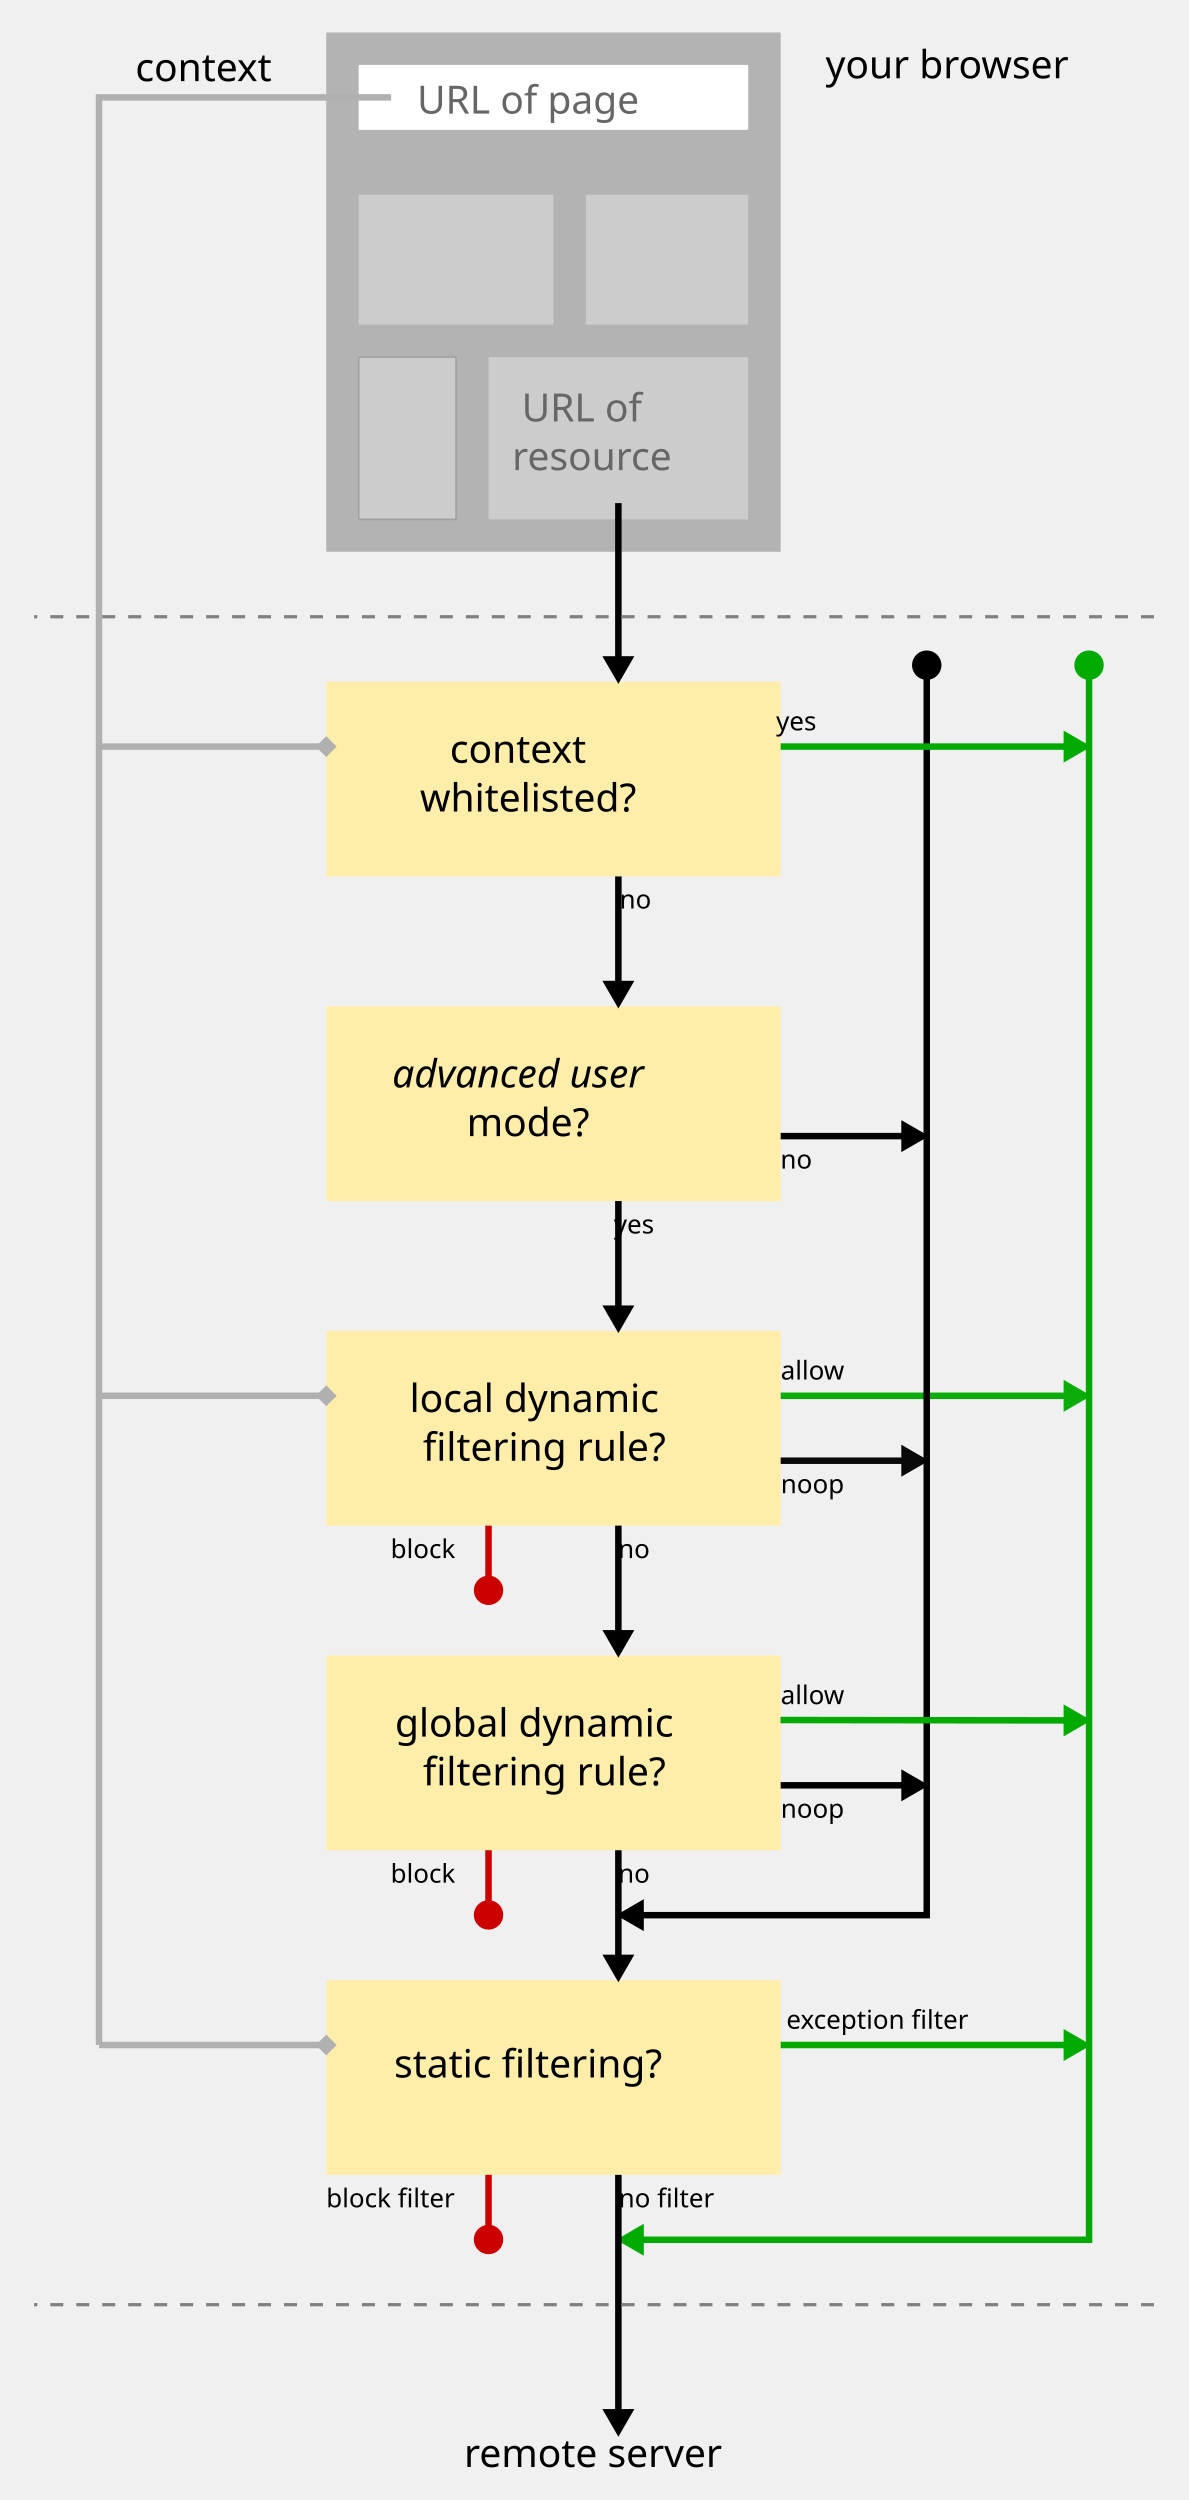
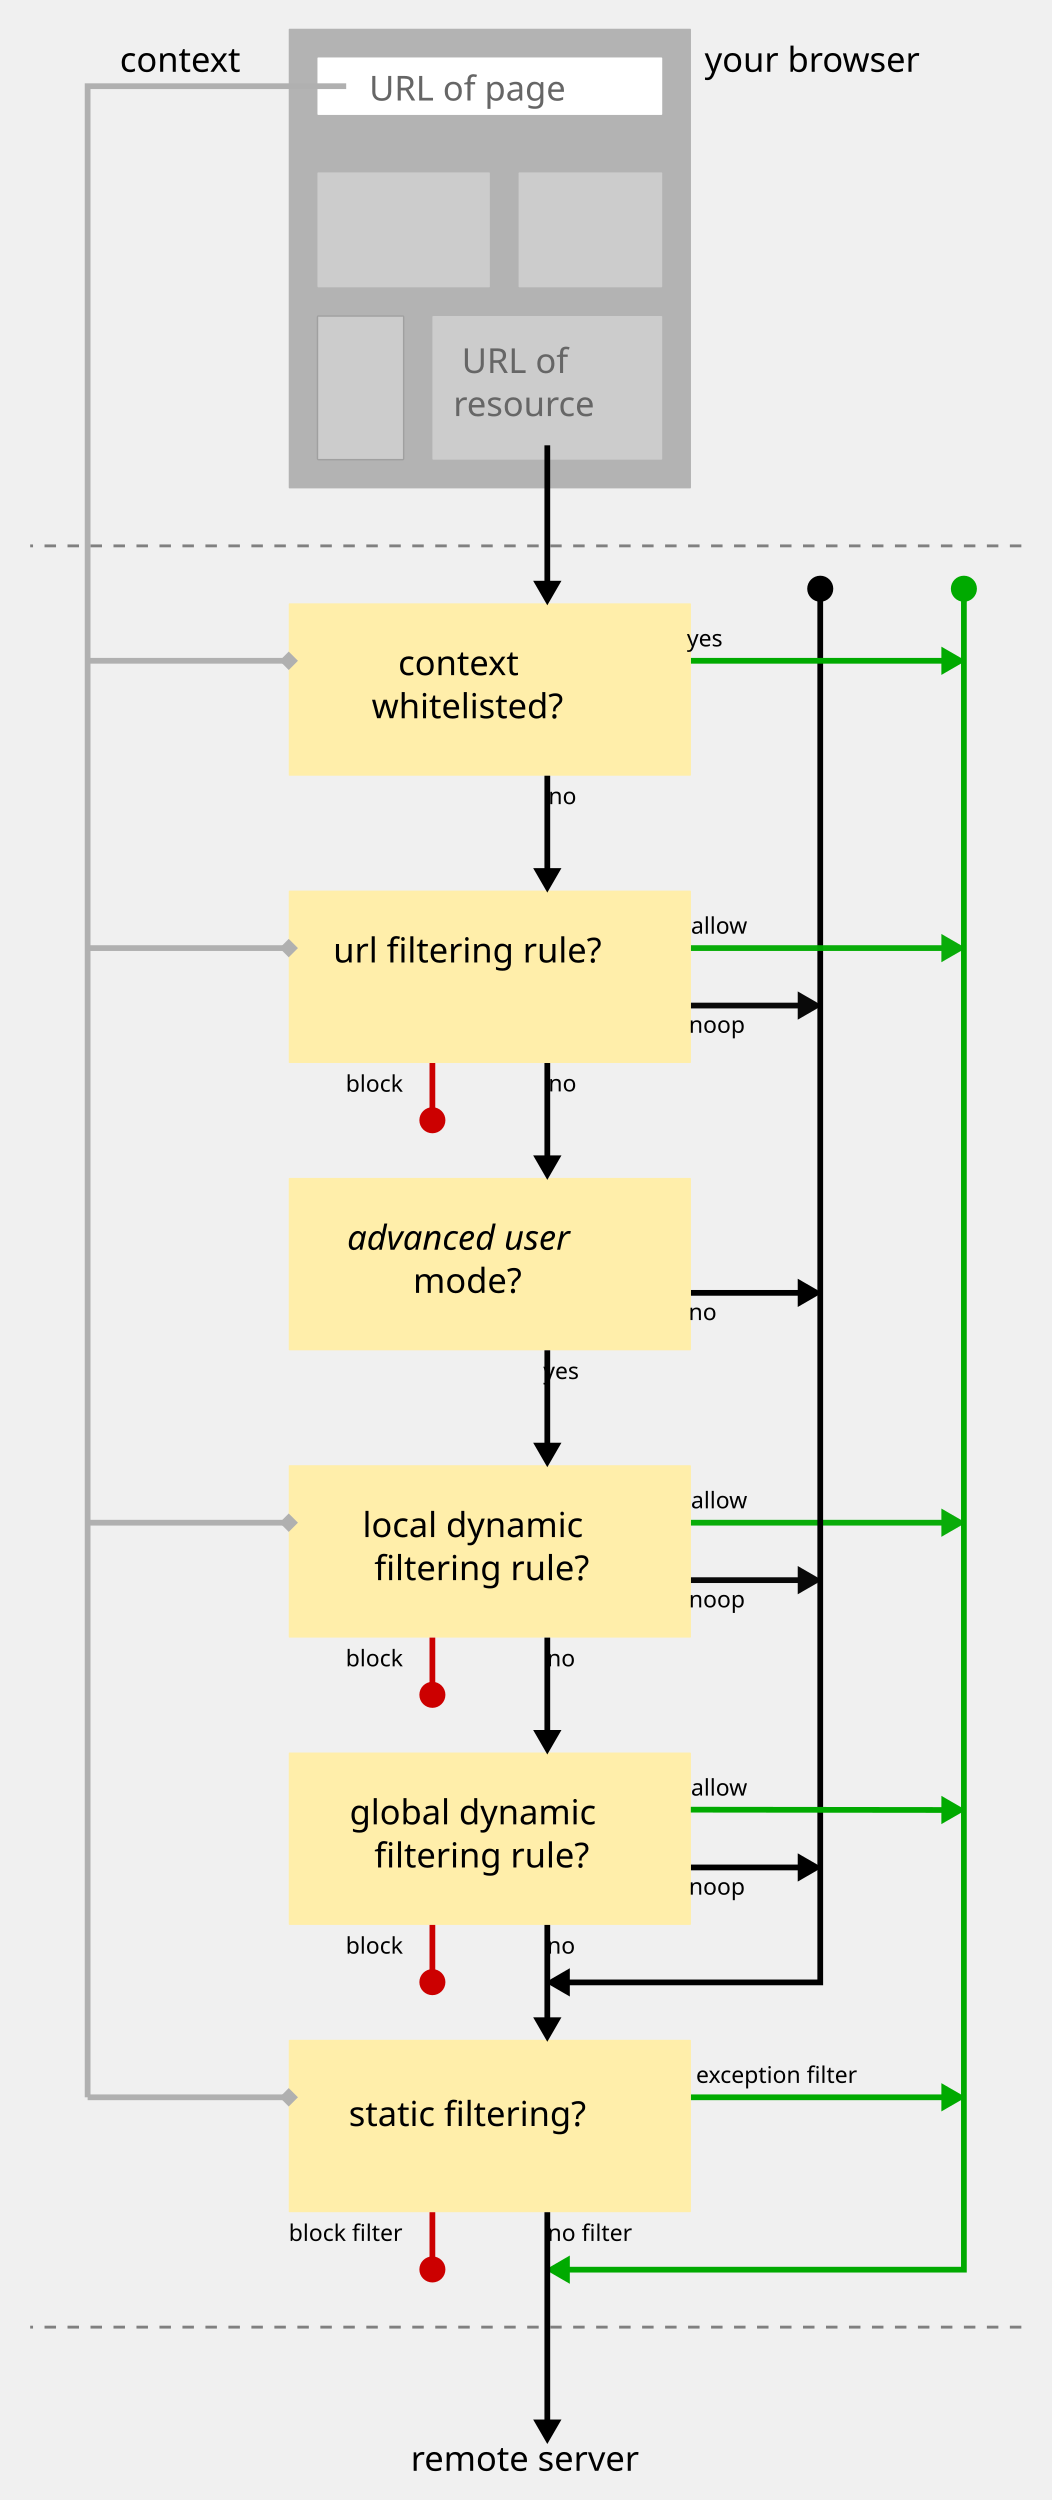
- <svg xmlns="http://www.w3.org/2000/svg" version="1.1" width="732" height="1540.34" id="svg2">
+ <svg xmlns="http://www.w3.org/2000/svg" version="1.1" width="732" height="1740.34" id="svg2">
  <defs id="defs4">
    <marker refX="0" refY="0" orient="auto" id="DiamondM" style="overflow:visible">
      <path d="M 0,-7.071 -7.071,0 0,7.071 7.071,0 0,-7.071 z" transform="scale(0.4,0.4)" id="path3971" style="fill-rule:evenodd;stroke:#000000;stroke-width:1pt" />
    </marker>
    <marker refX="0" refY="0" orient="auto" id="DotM" style="overflow:visible">
      <path d="m -2.5,-1 c 0,2.76 -2.24,5 -5,5 -2.76,0 -5,-2.24 -5,-5 0,-2.76 2.24,-5 5,-5 2.76,0 5,2.24 5,5 z" transform="matrix(0.4,0,0,0.4,2.96,0.4)" id="path3953" style="fill-rule:evenodd;stroke:#000000;stroke-width:1pt" />
    </marker>
    <marker refX="0" refY="0" orient="auto" id="TriangleOutM" style="overflow:visible">
      <path d="m 5.77,0 -8.65,5 0,-10 8.65,5 z" transform="scale(0.4,0.4)" id="path4034" style="fill-rule:evenodd;stroke:#000000;stroke-width:1pt" />
    </marker>
    <marker refX="0" refY="0" orient="auto" id="TriangleOutS" style="overflow:visible">
      <path d="m 5.77,0 -8.65,5 0,-10 8.65,5 z" transform="scale(0.2,0.2)" id="path4037" style="fill-rule:evenodd;stroke:#000000;stroke-width:1pt" />
    </marker>
    <marker refX="0" refY="0" orient="auto" id="DiamondS" style="overflow:visible">
      <path d="M 0,-7.071 -7.071,0 0,7.071 7.071,0 0,-7.071 z" transform="scale(0.2,0.2)" id="path3878" style="fill-rule:evenodd;stroke:#000000;stroke-width:1pt" />
    </marker>
    <marker refX="0" refY="0" orient="auto" id="DotS" style="overflow:visible">
      <path d="m -2.5,-1 c 0,2.76 -2.24,5 -5,5 -2.76,0 -5,-2.24 -5,-5 0,-2.76 2.24,-5 5,-5 2.76,0 5,2.24 5,5 z" transform="matrix(0.2,0,0,0.2,1.48,0.2)" id="path3860" style="fill-rule:evenodd;stroke:#000000;stroke-width:1pt" />
    </marker>
    <marker refX="0" refY="0" orient="auto" id="DotL" style="overflow:visible">
      <path d="m -2.5,-1 c 0,2.76 -2.24,5 -5,5 -2.76,0 -5,-2.24 -5,-5 0,-2.76 2.24,-5 5,-5 2.76,0 5,2.24 5,5 z" transform="matrix(0.8,0,0,0.8,5.92,0.8)" id="path3854" style="fill-rule:evenodd;stroke:#000000;stroke-width:1pt" />
    </marker>
    <marker refX="0" refY="0" orient="auto" id="Arrow2Lend" style="overflow:visible">
      <path d="M 8.719,4.034 -2.207,0.016 8.719,-4.002 c -1.745,2.372 -1.735,5.617 -6e-7,8.035 z" transform="matrix(-1.1,0,0,-1.1,-1.1,0)" id="path3814" style="fill-rule:evenodd;stroke-width:0.625;stroke-linejoin:round" />
    </marker>
    <marker refX="0" refY="0" orient="auto" id="Arrow1Lend" style="overflow:visible">
      <path d="M 0,0 5,-5 -12.5,0 5,5 0,0 z" transform="matrix(-0.8,0,0,-0.8,-10,0)" id="path3796" style="fill-rule:evenodd;stroke:#000000;stroke-width:1pt" />
    </marker>
    <marker refX="0" refY="0" orient="auto" id="Arrow1Lend-7" style="overflow:visible">
      <path d="M 0,0 5,-5 -12.5,0 5,5 0,0 z" transform="matrix(-0.8,0,0,-0.8,-10,0)" id="path3796-8" style="fill-rule:evenodd;stroke:#000000;stroke-width:1pt" />
    </marker>
    <marker refX="0" refY="0" orient="auto" id="Arrow1Lend-5" style="overflow:visible">
      <path d="M 0,0 5,-5 -12.5,0 5,5 0,0 z" transform="matrix(-0.8,0,0,-0.8,-10,0)" id="path3796-0" style="fill-rule:evenodd;stroke:#000000;stroke-width:1pt" />
    </marker>
    <marker refX="0" refY="0" orient="auto" id="Arrow1Lend-6" style="overflow:visible">
      <path d="M 0,0 5,-5 -12.5,0 5,5 0,0 z" transform="matrix(-0.8,0,0,-0.8,-10,0)" id="path3796-7" style="fill-rule:evenodd;stroke:#000000;stroke-width:1pt" />
    </marker>
    <marker refX="0" refY="0" orient="auto" id="Arrow1Lend-77" style="overflow:visible">
      <path d="M 0,0 5,-5 -12.5,0 5,5 0,0 z" transform="matrix(-0.8,0,0,-0.8,-10,0)" id="path3796-4" style="fill-rule:evenodd;stroke:#000000;stroke-width:1pt" />
    </marker>
    <marker refX="0" refY="0" orient="auto" id="Arrow1Lend-9" style="overflow:visible">
      <path d="M 0,0 5,-5 -12.5,0 5,5 0,0 z" transform="matrix(-0.8,0,0,-0.8,-10,0)" id="path3796-2" style="fill-rule:evenodd;stroke:#000000;stroke-width:1pt" />
    </marker>
    <marker refX="0" refY="0" orient="auto" id="TriangleOutM-7" style="overflow:visible">
      <path d="m 5.77,0 -8.65,5 0,-10 8.65,5 z" transform="scale(0.4,0.4)" id="path4034-4" style="fill-rule:evenodd;stroke:#000000;stroke-width:1pt" />
    </marker>
    <marker refX="0" refY="0" orient="auto" id="TriangleOutM-6" style="overflow:visible">
      <path d="m 5.77,0 -8.65,5 0,-10 8.65,5 z" transform="scale(0.4,0.4)" id="path4034-47" style="fill-rule:evenodd;stroke:#000000;stroke-width:1pt" />
    </marker>
    <marker refX="0" refY="0" orient="auto" id="DiamondS-4" style="overflow:visible">
      <path d="M 0,-7.071 -7.071,0 0,7.071 7.071,0 0,-7.071 z" transform="scale(0.2,0.2)" id="path3878-1" style="fill-rule:evenodd;stroke:#000000;stroke-width:1pt" />
    </marker>
    <marker refX="0" refY="0" orient="auto" id="TriangleOutM-2" style="overflow:visible">
      <path d="m 5.77,0 -8.65,5 0,-10 8.65,5 z" transform="scale(0.4,0.4)" id="path4034-7" style="fill-rule:evenodd;stroke:#000000;stroke-width:1pt" />
    </marker>
    <marker refX="0" refY="0" orient="auto" id="TriangleOutM-1" style="overflow:visible">
      <path d="m 5.77,0 -8.65,5 0,-10 8.65,5 z" transform="scale(0.4,0.4)" id="path4034-8" style="fill-rule:evenodd;stroke:#000000;stroke-width:1pt" />
    </marker>
    <marker refX="0" refY="0" orient="auto" id="DotS-7" style="overflow:visible">
      <path d="m -2.5,-1 c 0,2.76 -2.24,5 -5,5 -2.76,0 -5,-2.24 -5,-5 0,-2.76 2.24,-5 5,-5 2.76,0 5,2.24 5,5 z" transform="matrix(0.2,0,0,0.2,1.48,0.2)" id="path3860-9" style="fill-rule:evenodd;stroke:#000000;stroke-width:1pt" />
    </marker>
    <marker refX="0" refY="0" orient="auto" id="TriangleOutM-0" style="overflow:visible">
      <path d="m 5.77,0 -8.65,5 0,-10 8.65,5 z" transform="scale(0.4,0.4)" id="path4034-1" style="fill-rule:evenodd;stroke:#000000;stroke-width:1pt" />
    </marker>
    <marker refX="0" refY="0" orient="auto" id="DotS-5" style="overflow:visible">
      <path d="m -2.5,-1 c 0,2.76 -2.24,5 -5,5 -2.76,0 -5,-2.24 -5,-5 0,-2.76 2.24,-5 5,-5 2.76,0 5,2.24 5,5 z" transform="matrix(0.2,0,0,0.2,1.48,0.2)" id="path3860-6" style="fill-rule:evenodd;stroke:#000000;stroke-width:1pt" />
    </marker>
    <marker refX="0" refY="0" orient="auto" id="DotM7" style="overflow:visible">
      <path d="m -2.5,-1 c 0,2.76 -2.24,5 -5,5 -2.76,0 -5,-2.24 -5,-5 0,-2.76 2.24,-5 5,-5 2.76,0 5,2.24 5,5 z" transform="matrix(0.4,0,0,0.4,2.96,0.4)" id="path8709" style="fill:#00aa00;fill-rule:evenodd;stroke:#00aa00;stroke-width:1pt" />
    </marker>
    <marker refX="0" refY="0" orient="auto" id="TriangleOutM-2n" style="overflow:visible">
      <path d="m 5.77,0 -8.65,5 0,-10 8.65,5 z" transform="scale(0.4,0.4)" id="path8712" style="fill:#00aa00;fill-rule:evenodd;stroke:#00aa00;stroke-width:1pt" />
    </marker>
    <marker refX="0" refY="0" orient="auto" id="TriangleOutM-6b" style="overflow:visible">
      <path d="m 5.77,0 -8.65,5 0,-10 8.65,5 z" transform="scale(0.4,0.4)" id="path8989" style="fill:#00aa00;fill-rule:evenodd;stroke:#00aa00;stroke-width:1pt" />
    </marker>
    <marker refX="0" refY="0" orient="auto" id="TriangleOutMx" style="overflow:visible">
      <path d="m 5.77,0 -8.65,5 0,-10 8.65,5 z" transform="scale(0.4,0.4)" id="path8992" style="fill:#00aa00;fill-rule:evenodd;stroke:#00aa00;stroke-width:1pt" />
    </marker>
    <marker refX="0" refY="0" orient="auto" id="TriangleOutM9" style="overflow:visible">
      <path d="m 5.77,0 -8.65,5 0,-10 8.65,5 z" transform="scale(0.4,0.4)" id="path8995" style="fill:#00aa00;fill-rule:evenodd;stroke:#00aa00;stroke-width:1pt" />
    </marker>
    <marker refX="0" refY="0" orient="auto" id="TriangleOutMe" style="overflow:visible">
      <path d="m 5.77,0 -8.65,5 0,-10 8.65,5 z" transform="scale(0.4,0.4)" id="path8998" style="fill:#00aa00;fill-rule:evenodd;stroke:#00aa00;stroke-width:1pt" />
    </marker>
    <marker refX="0" refY="0" orient="auto" id="TriangleOutMW" style="overflow:visible">
      <path d="m 5.77,0 -8.65,5 0,-10 8.65,5 z" transform="scale(0.4,0.4)" id="path9001" style="fill:#00aa00;fill-rule:evenodd;stroke:#00aa00;stroke-width:1pt" />
    </marker>
    <marker refX="0" refY="0" orient="auto" id="DotSz" style="overflow:visible">
      <path d="m -2.5,-1 c 0,2.76 -2.24,5 -5,5 -2.76,0 -5,-2.24 -5,-5 0,-2.76 2.24,-5 5,-5 2.76,0 5,2.24 5,5 z" transform="matrix(0.2,0,0,0.2,1.48,0.2)" id="path9298" style="fill:#cc0000;fill-rule:evenodd;stroke:#cc0000;stroke-width:1pt" />
    </marker>
    <marker refX="0" refY="0" orient="auto" id="DotSe" style="overflow:visible">
      <path d="m -2.5,-1 c 0,2.76 -2.24,5 -5,5 -2.76,0 -5,-2.24 -5,-5 0,-2.76 2.24,-5 5,-5 2.76,0 5,2.24 5,5 z" transform="matrix(0.2,0,0,0.2,1.48,0.2)" id="path9301" style="fill:#cc0000;fill-rule:evenodd;stroke:#cc0000;stroke-width:1pt" />
    </marker>
    <marker refX="0" refY="0" orient="auto" id="DotSu" style="overflow:visible">
      <path d="m -2.5,-1 c 0,2.76 -2.24,5 -5,5 -2.76,0 -5,-2.24 -5,-5 0,-2.76 2.24,-5 5,-5 2.76,0 5,2.24 5,5 z" transform="matrix(0.2,0,0,0.2,1.48,0.2)" id="path9304" style="fill:#cc0000;fill-rule:evenodd;stroke:#cc0000;stroke-width:1pt" />
    </marker>
    <marker refX="0" refY="0" orient="auto" id="DotMc" style="overflow:visible">
      <path d="m -2.5,-1 c 0,2.76 -2.24,5 -5,5 -2.76,0 -5,-2.24 -5,-5 0,-2.76 2.24,-5 5,-5 2.76,0 5,2.24 5,5 z" transform="matrix(0.4,0,0,0.4,2.96,0.4)" id="path10345" style="fill:#cc0000;fill-rule:evenodd;stroke:#cc0000;stroke-width:1pt" />
    </marker>
    <marker refX="0" refY="0" orient="auto" id="DotMA" style="overflow:visible">
      <path d="m -2.5,-1 c 0,2.76 -2.24,5 -5,5 -2.76,0 -5,-2.24 -5,-5 0,-2.76 2.24,-5 5,-5 2.76,0 5,2.24 5,5 z" transform="matrix(0.4,0,0,0.4,2.96,0.4)" id="path10348" style="fill:#cc0000;fill-rule:evenodd;stroke:#cc0000;stroke-width:1pt" />
    </marker>
    <marker refX="0" refY="0" orient="auto" id="DotMf" style="overflow:visible">
      <path d="m -2.5,-1 c 0,2.76 -2.24,5 -5,5 -2.76,0 -5,-2.24 -5,-5 0,-2.76 2.24,-5 5,-5 2.76,0 5,2.24 5,5 z" transform="matrix(0.4,0,0,0.4,2.96,0.4)" id="path10351" style="fill:#cc0000;fill-rule:evenodd;stroke:#cc0000;stroke-width:1pt" />
    </marker>
    <marker refX="0" refY="0" orient="auto" id="DiamondS-4f" style="overflow:visible">
      <path d="M 0,-7.071 -7.071,0 0,7.071 7.071,0 0,-7.071 z" transform="scale(0.2,0.2)" id="path11172" style="fill:#c0c0c0;fill-rule:evenodd;stroke:#c0c0c0;stroke-width:1pt" />
    </marker>
    <marker refX="0" refY="0" orient="auto" id="DiamondSO" style="overflow:visible">
      <path d="M 0,-7.071 -7.071,0 0,7.071 7.071,0 0,-7.071 z" transform="scale(0.2,0.2)" id="path11175" style="fill:#c0c0c0;fill-rule:evenodd;stroke:#c0c0c0;stroke-width:1pt" />
    </marker>
    <marker refX="0" refY="0" orient="auto" id="DiamondSP" style="overflow:visible">
      <path d="M 0,-7.071 -7.071,0 0,7.071 7.071,0 0,-7.071 z" transform="scale(0.2,0.2)" id="path11178" style="fill:#c0c0c0;fill-rule:evenodd;stroke:#c0c0c0;stroke-width:1pt" />
    </marker>
    <marker refX="0" refY="0" orient="auto" id="DiamondS-4fr" style="overflow:visible">
      <path d="M 0,-7.071 -7.071,0 0,7.071 7.071,0 0,-7.071 z" transform="scale(0.2,0.2)" id="path11511" style="fill:#b0b0b0;fill-rule:evenodd;stroke:#b0b0b0;stroke-width:1pt" />
    </marker>
    <marker refX="0" refY="0" orient="auto" id="DiamondSOI" style="overflow:visible">
      <path d="M 0,-7.071 -7.071,0 0,7.071 7.071,0 0,-7.071 z" transform="scale(0.2,0.2)" id="path11514" style="fill:#b0b0b0;fill-rule:evenodd;stroke:#b0b0b0;stroke-width:1pt" />
    </marker>
    <marker refX="0" refY="0" orient="auto" id="DiamondSPd" style="overflow:visible">
      <path d="M 0,-7.071 -7.071,0 0,7.071 7.071,0 0,-7.071 z" transform="scale(0.2,0.2)" id="path11517" style="fill:#b0b0b0;fill-rule:evenodd;stroke:#b0b0b0;stroke-width:1pt" />
    </marker>
    <marker refX="0" refY="0" orient="auto" id="TriangleOutMe9" style="overflow:visible">
      <path d="m 5.77,0 -8.65,5 0,-10 8.65,5 z" transform="scale(0.4,0.4)" id="path11883" style="fill:#000000;fill-rule:evenodd;stroke:#000000;stroke-width:1pt" />
+     </marker>
+     <marker refX="0" refY="0" orient="auto" id="TriangleOutMW-2" style="overflow:visible">
+       <path d="m 5.77,0 -8.65,5 0,-10 8.65,5 z" transform="scale(0.4,0.4)" id="path9001-1" style="fill:#00aa00;fill-rule:evenodd;stroke:#00aa00;stroke-width:1pt" />
+     </marker>
+     <marker refX="0" refY="0" orient="auto" id="DotMc-3" style="overflow:visible">
+       <path d="m -2.5,-1 c 0,2.76 -2.24,5 -5,5 -2.76,0 -5,-2.24 -5,-5 0,-2.76 2.24,-5 5,-5 2.76,0 5,2.24 5,5 z" transform="matrix(0.4,0,0,0.4,2.96,0.4)" id="path10345-9" style="fill:#cc0000;fill-rule:evenodd;stroke:#cc0000;stroke-width:1pt" />
+     </marker>
+     <marker refX="0" refY="0" orient="auto" id="TriangleOutM-03" style="overflow:visible">
+       <path d="m 5.77,0 -8.65,5 0,-10 8.65,5 z" transform="scale(0.4,0.4)" id="path4034-0" style="fill-rule:evenodd;stroke:#000000;stroke-width:1pt" />
+     </marker>
+     <marker refX="0" refY="0" orient="auto" id="DiamondSPd-4" style="overflow:visible">
+       <path d="M 0,-7.071 -7.071,0 0,7.071 7.071,0 0,-7.071 z" transform="scale(0.2,0.2)" id="path11517-1" style="fill:#b0b0b0;fill-rule:evenodd;stroke:#b0b0b0;stroke-width:1pt" />
+     </marker>
+     <marker refX="0" refY="0" orient="auto" id="TriangleOutM-9" style="overflow:visible">
+       <path d="m 5.77,0 -8.65,5 0,-10 8.65,5 z" transform="scale(0.4,0.4)" id="path4034-2" style="fill-rule:evenodd;stroke:#000000;stroke-width:1pt" />
    </marker>
  </defs>
  <g transform="translate(-39,917.6378)" id="layer1" style="display:inline">
    <rect width="280" height="320" rx="0.5" ry="0.5" x="240" y="-897.638" id="rect2987" style="fill:#b3b3b3;fill-opacity:1;fill-rule:nonzero;stroke:none" />
    <rect width="240" height="40" rx="0.5" ry="0.5" x="260" y="-877.638" id="rect2991" style="fill:#ffffff;fill-opacity:1;fill-rule:nonzero;stroke:none" />
    <rect width="120" height="80" rx="0.5" ry="0.5" x="260" y="-797.638" id="rect3761" style="fill:#cccccc;fill-opacity:1;fill-rule:nonzero;stroke:none" />
    <rect width="100" height="80" rx="0.5" ry="0.5" x="400" y="-797.638" id="rect3763" style="fill:#cccccc;fill-opacity:1;fill-rule:nonzero;stroke:none" />
    <rect width="160" height="100" rx="0.5" ry="0.5" x="340" y="-697.638" id="rect3765" style="fill:#cccccc;fill-opacity:1;fill-rule:nonzero;stroke:none" />
    <rect width="60" height="100" rx="0.5" ry="0.5" x="260" y="-697.638" id="rect3767" style="fill:#cccccc;fill-opacity:1;fill-rule:nonzero;stroke:#a0a0a0;stroke-opacity:1" />
    <rect width="280" height="120" rx="0.5" ry="0.5" x="240" y="-497.638" id="rect3783" style="fill:#ffeeaa;fill-opacity:1;fill-rule:nonzero;stroke:none" />
-     <rect width="280" height="120" rx="0.5" ry="0.5" x="240" y="-97.638" id="rect3783-4" style="fill:#ffeeaa;fill-opacity:1;fill-rule:nonzero;stroke:none" />
-     <path d="m 280,-857.638 -180,0 0,1200" id="path4799" style="fill:none;stroke:#b0b0b0;stroke-width:4;stroke-linecap:butt;stroke-linejoin:miter;stroke-miterlimit:4;stroke-opacity:1;stroke-dasharray:none" />
-     <path d="m 710,-507.638 c 0,346.667 0,623.333 0,970 l -280,0" id="path4987" style="fill:none;stroke:#00aa00;stroke-width:4;stroke-linecap:butt;stroke-linejoin:miter;stroke-miterlimit:4;stroke-opacity:1;stroke-dasharray:none;marker-start:url(#DotM7);marker-end:url(#TriangleOutM-2n)" />
+     <rect width="280" height="120" rx="0.5" ry="0.5" x="240" y="102.362" id="rect3783-4" style="fill:#ffeeaa;fill-opacity:1;fill-rule:nonzero;stroke:none" />
+     <path d="m 280,-857.638 -180,0 0,1400" id="path4799" style="fill:none;stroke:#b0b0b0;stroke-width:4;stroke-linecap:butt;stroke-linejoin:miter;stroke-miterlimit:4;stroke-opacity:1;stroke-dasharray:none" />
+     <path d="m 710,-507.638 c 0,346.667 0,823.333 0,1170 l -280,0" id="path4987" style="fill:none;stroke:#00aa00;stroke-width:4;stroke-linecap:butt;stroke-linejoin:miter;stroke-miterlimit:4;stroke-opacity:1;stroke-dasharray:none;marker-start:url(#DotM7);marker-end:url(#TriangleOutM-2n)" />
    <text x="380" y="-447.638" id="text5171" xml:space="preserve" style="font-size:24px;font-style:normal;font-weight:normal;text-align:center;line-height:125%;letter-spacing:0px;word-spacing:0px;text-anchor:middle;fill:#000000;fill-opacity:1;stroke:none;font-family:Sans">
      <tspan x="380" y="-447.638" id="tspan5175">context</tspan>
      <tspan x="380" y="-417.638" id="tspan7956">whitelisted?</tspan>
    </text>
-     <text x="390" y="-47.638" id="text5171-7" xml:space="preserve" style="font-size:24px;font-style:normal;font-weight:normal;text-align:center;line-height:125%;letter-spacing:0px;word-spacing:0px;text-anchor:middle;fill:#000000;fill-opacity:1;stroke:none;font-family:Sans">
-       <tspan x="390" y="-47.638" id="tspan5384">local dynamic</tspan>
-       <tspan x="390" y="-17.638" id="tspan5388">filtering rule?</tspan>
-     </text>
-     <path d="m 520,-57.638 180,0" id="path5390" style="opacity:0.96;fill:none;stroke:#00aa00;stroke-width:4;stroke-linecap:butt;stroke-linejoin:miter;stroke-miterlimit:4;stroke-opacity:1;stroke-dasharray:none;marker-end:url(#TriangleOutMW)" />
-     <text x="550" y="-67.638" id="text5574" xml:space="preserve" style="font-size:16px;font-style:normal;font-weight:normal;text-align:center;line-height:125%;letter-spacing:0px;word-spacing:0px;text-anchor:middle;fill:#000000;fill-opacity:1;stroke:none;font-family:Sans">
-       <tspan x="550" y="-67.638" id="tspan5576">allow</tspan>
+     <text x="390" y="152.362" id="text5171-7" xml:space="preserve" style="font-size:24px;font-style:normal;font-weight:normal;text-align:center;line-height:125%;letter-spacing:0px;word-spacing:0px;text-anchor:middle;fill:#000000;fill-opacity:1;stroke:none;font-family:Sans">
+       <tspan x="390" y="152.362" id="tspan5384">local dynamic</tspan>
+       <tspan x="390" y="182.362" id="tspan5388">filtering rule?</tspan>
+     </text>
+     <path d="m 520,142.362 180,0" id="path5390" style="opacity:0.96;fill:none;stroke:#00aa00;stroke-width:4;stroke-linecap:butt;stroke-linejoin:miter;stroke-miterlimit:4;stroke-opacity:1;stroke-dasharray:none;marker-end:url(#TriangleOutMW)" />
+     <text x="550" y="132.362" id="text5574" xml:space="preserve" style="font-size:16px;font-style:normal;font-weight:normal;text-align:center;line-height:125%;letter-spacing:0px;word-spacing:0px;text-anchor:middle;fill:#000000;fill-opacity:1;stroke:none;font-family:Sans">
+       <tspan x="550" y="132.362" id="tspan5576">allow</tspan>
    </text>
    <path d="m 420,-607.638 0,100" id="path5578" style="fill:none;stroke:#000000;stroke-width:4;stroke-linecap:butt;stroke-linejoin:miter;stroke-miterlimit:4;stroke-opacity:1;stroke-dasharray:none;marker-end:url(#TriangleOutM)" />
    <text x="440.898" y="-357.864" id="text5946" xml:space="preserve" style="font-size:16px;font-style:normal;font-weight:normal;text-align:center;line-height:125%;letter-spacing:0px;word-spacing:0px;text-anchor:middle;fill:#000000;fill-opacity:1;stroke:none;font-family:Sans">
      <tspan x="440.898" y="-357.864" id="tspan5948">no</tspan>
    </text>
-     <text x="550" y="2.362" id="text5946-2" xml:space="preserve" style="font-size:16px;font-style:normal;font-weight:normal;text-align:center;line-height:125%;letter-spacing:0px;word-spacing:0px;text-anchor:middle;fill:#000000;fill-opacity:1;stroke:none;font-family:Sans">
-       <tspan x="550" y="2.362" id="tspan5948-1">noop</tspan>
-     </text>
-     <path d="m 610,-507.638 c 0,173.333 0,596.667 0,770 l -180,0" id="path5390-8" style="fill:none;stroke:#000000;stroke-width:4;stroke-linecap:butt;stroke-linejoin:miter;stroke-miterlimit:4;stroke-opacity:1;stroke-dasharray:none;marker-start:url(#DotM);marker-end:url(#TriangleOutM)" />
-     <text x="440" y="42.362" id="text5946-8" xml:space="preserve" style="font-size:16px;font-style:normal;font-weight:normal;text-align:center;line-height:125%;letter-spacing:0px;word-spacing:0px;text-anchor:middle;fill:#000000;fill-opacity:1;stroke:none;font-family:Sans">
-       <tspan x="440" y="42.362" id="tspan5948-6">no</tspan>
-     </text>
-     <rect width="280" height="120" rx="0.5" ry="0.5" x="240" y="102.362" id="rect3783-4-3" style="fill:#ffeeaa;fill-opacity:1;fill-rule:nonzero;stroke:none" />
-     <path d="M 420,22.362 420,92.362" id="path5762-6" style="fill:none;stroke:#000000;stroke-width:4;stroke-linecap:butt;stroke-linejoin:miter;stroke-miterlimit:4;stroke-opacity:1;stroke-dasharray:none;marker-start:none;marker-end:url(#TriangleOutM)" />
-     <text x="390" y="152.362" id="text5171-7-9" xml:space="preserve" style="font-size:24px;font-style:normal;font-weight:normal;text-align:center;line-height:125%;letter-spacing:0px;word-spacing:0px;text-anchor:middle;fill:#000000;fill-opacity:1;stroke:none;font-family:Sans">
-       <tspan x="390" y="152.362" id="tspan5384-4">global dynamic</tspan>
-       <tspan x="390" y="182.362" id="tspan5388-3">filtering rule?</tspan>
-     </text>
-     <path d="m 519.898,142.136 180.102,0.227" id="path5390-1" style="fill:none;stroke:#00aa00;stroke-width:4;stroke-linecap:butt;stroke-linejoin:miter;stroke-miterlimit:4;stroke-opacity:1;stroke-dasharray:none;marker-end:url(#TriangleOutM9)" />
-     <text x="550" y="132.362" id="text5574-8" xml:space="preserve" style="font-size:16px;font-style:normal;font-weight:normal;text-align:center;line-height:125%;letter-spacing:0px;word-spacing:0px;text-anchor:middle;fill:#000000;fill-opacity:1;stroke:none;font-family:Sans">
-       <tspan x="550" y="132.362" id="tspan5576-4">allow</tspan>
-     </text>
-     <text x="550" y="202.362" id="text5946-2-9" xml:space="preserve" style="font-size:16px;font-style:normal;font-weight:normal;text-align:center;line-height:125%;letter-spacing:0px;word-spacing:0px;text-anchor:middle;fill:#000000;fill-opacity:1;stroke:none;font-family:Sans">
-       <tspan x="550" y="202.362" id="tspan5948-1-9">noop</tspan>
-     </text>
-     <path d="M 520,182.362 600,182.362" id="path5390-8-2" style="fill:none;stroke:#000000;stroke-width:4;stroke-linecap:butt;stroke-linejoin:miter;stroke-miterlimit:4;stroke-opacity:1;stroke-dasharray:none;marker-end:url(#TriangleOutM-6)" />
-     <text x="440" y="242.362" id="text5946-8-3" xml:space="preserve" style="font-size:16px;font-style:normal;font-weight:normal;text-align:center;line-height:125%;letter-spacing:0px;word-spacing:0px;text-anchor:middle;fill:#000000;fill-opacity:1;stroke:none;font-family:Sans">
-       <tspan x="440" y="242.362" id="tspan6526">no</tspan>
-     </text>
-     <rect width="280" height="120" rx="0.5" ry="0.5" x="240" y="302.362" id="rect3783-4-31" style="fill:#ffeeaa;fill-opacity:1;fill-rule:nonzero;stroke:none" />
-     <path d="M 420,222.362 420,292.362" id="path5762-6-3" style="fill:none;stroke:#000000;stroke-width:4;stroke-linecap:butt;stroke-linejoin:miter;stroke-miterlimit:4;stroke-opacity:1;stroke-dasharray:none;marker-end:url(#TriangleOutM)" />
-     <text x="380" y="362.362" id="text5171-7-1" xml:space="preserve" style="font-size:24px;font-style:normal;font-weight:normal;text-align:center;line-height:125%;letter-spacing:0px;word-spacing:0px;text-anchor:middle;fill:#000000;fill-opacity:1;stroke:none;font-family:Sans">
-       <tspan x="380" y="362.362" id="tspan5388-5">static filtering?</tspan>
-     </text>
-     <path d="m 100,-57.638 140,0" id="path8567" style="fill:none;stroke:#b0b0b0;stroke-width:4;stroke-linecap:butt;stroke-linejoin:miter;stroke-miterlimit:4;stroke-opacity:1;stroke-dasharray:none;marker-end:url(#DiamondSPd)" />
+     <text x="548.484" y="201.323" id="text5946-2" xml:space="preserve" style="font-size:16px;font-style:normal;font-weight:normal;text-align:center;line-height:125%;letter-spacing:0px;word-spacing:0px;text-anchor:middle;fill:#000000;fill-opacity:1;stroke:none;font-family:Sans">
+       <tspan x="548.484" y="201.323" id="tspan5948-1">noop</tspan>
+     </text>
+     <path d="m 610,-507.638 c 0,173.333 0,796.667 0,970 l -180,0" id="path5390-8" style="fill:none;stroke:#000000;stroke-width:4;stroke-linecap:butt;stroke-linejoin:miter;stroke-miterlimit:4;stroke-opacity:1;stroke-dasharray:none;marker-start:url(#DotM);marker-end:url(#TriangleOutM)" />
+     <text x="440" y="242.362" id="text5946-8" xml:space="preserve" style="font-size:16px;font-style:normal;font-weight:normal;text-align:center;line-height:125%;letter-spacing:0px;word-spacing:0px;text-anchor:middle;fill:#000000;fill-opacity:1;stroke:none;font-family:Sans">
+       <tspan x="440" y="242.362" id="tspan5948-6">no</tspan>
+     </text>
+     <rect width="280" height="120" rx="0.5" ry="0.5" x="240" y="302.362" id="rect3783-4-3" style="fill:#ffeeaa;fill-opacity:1;fill-rule:nonzero;stroke:none" />
+     <path d="M 420,222.362 420,292.362" id="path5762-6" style="fill:none;stroke:#000000;stroke-width:4;stroke-linecap:butt;stroke-linejoin:miter;stroke-miterlimit:4;stroke-opacity:1;stroke-dasharray:none;marker-start:none;marker-end:url(#TriangleOutM)" />
+     <text x="390" y="352.362" id="text5171-7-9" xml:space="preserve" style="font-size:24px;font-style:normal;font-weight:normal;text-align:center;line-height:125%;letter-spacing:0px;word-spacing:0px;text-anchor:middle;fill:#000000;fill-opacity:1;stroke:none;font-family:Sans">
+       <tspan x="390" y="352.362" id="tspan5384-4">global dynamic</tspan>
+       <tspan x="390" y="382.362" id="tspan5388-3">filtering rule?</tspan>
+     </text>
+     <path d="m 519.898,342.136 180.102,0.227" id="path5390-1" style="fill:none;stroke:#00aa00;stroke-width:4;stroke-linecap:butt;stroke-linejoin:miter;stroke-miterlimit:4;stroke-opacity:1;stroke-dasharray:none;marker-end:url(#TriangleOutM9)" />
+     <text x="550" y="332.362" id="text5574-8" xml:space="preserve" style="font-size:16px;font-style:normal;font-weight:normal;text-align:center;line-height:125%;letter-spacing:0px;word-spacing:0px;text-anchor:middle;fill:#000000;fill-opacity:1;stroke:none;font-family:Sans">
+       <tspan x="550" y="332.362" id="tspan5576-4">allow</tspan>
+     </text>
+     <text x="548.484" y="401.323" id="text5946-2-9" xml:space="preserve" style="font-size:16px;font-style:normal;font-weight:normal;text-align:center;line-height:125%;letter-spacing:0px;word-spacing:0px;text-anchor:middle;fill:#000000;fill-opacity:1;stroke:none;font-family:Sans">
+       <tspan x="548.484" y="401.323" id="tspan5948-1-9">noop</tspan>
+     </text>
+     <path d="M 520,382.362 600,382.362" id="path5390-8-2" style="fill:none;stroke:#000000;stroke-width:4;stroke-linecap:butt;stroke-linejoin:miter;stroke-miterlimit:4;stroke-opacity:1;stroke-dasharray:none;marker-end:url(#TriangleOutM-6)" />
+     <text x="440" y="442.362" id="text5946-8-3" xml:space="preserve" style="font-size:16px;font-style:normal;font-weight:normal;text-align:center;line-height:125%;letter-spacing:0px;word-spacing:0px;text-anchor:middle;fill:#000000;fill-opacity:1;stroke:none;font-family:Sans">
+       <tspan x="440" y="442.362" id="tspan6526">no</tspan>
+     </text>
+     <rect width="280" height="120" rx="0.5" ry="0.5" x="240" y="502.362" id="rect3783-4-31" style="fill:#ffeeaa;fill-opacity:1;fill-rule:nonzero;stroke:none" />
+     <path d="M 420,422.362 420,492.362" id="path5762-6-3" style="fill:none;stroke:#000000;stroke-width:4;stroke-linecap:butt;stroke-linejoin:miter;stroke-miterlimit:4;stroke-opacity:1;stroke-dasharray:none;marker-end:url(#TriangleOutM)" />
+     <text x="380" y="562.362" id="text5171-7-1" xml:space="preserve" style="font-size:24px;font-style:normal;font-weight:normal;text-align:center;line-height:125%;letter-spacing:0px;word-spacing:0px;text-anchor:middle;fill:#000000;fill-opacity:1;stroke:none;font-family:Sans">
+       <tspan x="380" y="562.362" id="tspan5388-5">static filtering?</tspan>
+     </text>
+     <path d="m 100,142.362 140,0" id="path8567" style="fill:none;stroke:#b0b0b0;stroke-width:4;stroke-linecap:butt;stroke-linejoin:miter;stroke-miterlimit:4;stroke-opacity:1;stroke-dasharray:none;marker-end:url(#DiamondSPd)" />
    <path d="m 100,490 140,0" transform="translate(0,-947.6378)" id="path8761" style="fill:none;stroke:#b0b0b0;stroke-width:4;stroke-linecap:butt;stroke-linejoin:miter;stroke-miterlimit:4;stroke-opacity:1;stroke-dasharray:none;marker-end:url(#DiamondS-4fr)" />
-     <rect width="280" height="120" rx="0.5" ry="0.5" x="240" y="-297.638" id="rect3783-7" style="fill:#ffeeaa;fill-opacity:1;fill-rule:nonzero;stroke:none" />
-     <path d="m 420,-377.638 0,70" id="path5762" style="fill:none;stroke:#000000;stroke-width:4;stroke-linecap:butt;stroke-linejoin:miter;stroke-miterlimit:4;stroke-opacity:1;stroke-dasharray:none;marker-end:url(#TriangleOutM)" />
-     <text x="380" y="-247.638" id="text5171-8" xml:space="preserve" style="font-size:24px;font-style:normal;font-weight:normal;text-align:center;line-height:125%;letter-spacing:0px;word-spacing:0px;text-anchor:middle;fill:#000000;fill-opacity:1;stroke:none;font-family:Sans">
-       <tspan x="380" y="-247.638" id="tspan5175-2" style="font-style:italic;-inkscape-font-specification:Sans Italic">advanced user</tspan>
-       <tspan x="380" y="-217.638" id="tspan5410">mode?</tspan>
-     </text>
-     <text x="440" y="-157.638" id="text5946-9" xml:space="preserve" style="font-size:16px;font-style:normal;font-weight:normal;text-align:center;line-height:125%;letter-spacing:0px;word-spacing:0px;text-anchor:middle;fill:#000000;fill-opacity:1;stroke:none;font-family:Sans">
-       <tspan x="440" y="-157.638" id="tspan5948-62">yes</tspan>
-     </text>
-     <path d="m 420,-177.638 0,70" id="path5762-0" style="fill:none;stroke:#000000;stroke-width:4;stroke-linecap:butt;stroke-linejoin:miter;stroke-miterlimit:4;stroke-opacity:1;stroke-dasharray:none;marker-end:url(#TriangleOutM)" />
-     <path d="m 520,-17.638 80,0" id="path5390-5" style="opacity:0.96;fill:none;stroke:#000000;stroke-width:4;stroke-linecap:butt;stroke-linejoin:miter;stroke-miterlimit:4;stroke-opacity:1;stroke-dasharray:none;marker-end:url(#TriangleOutM)" />
-     <text x="540" y="-197.638" id="text5946-7" xml:space="preserve" style="font-size:16px;font-style:normal;font-weight:normal;text-align:center;line-height:125%;letter-spacing:0px;word-spacing:0px;text-anchor:middle;fill:#000000;fill-opacity:1;stroke:none;font-family:Sans">
-       <tspan x="540" y="-197.638" id="tspan5948-9">no</tspan>
-     </text>
-     <path d="m 520,730 80,0" transform="translate(0,-947.6378)" id="path5695" style="fill:none;stroke:#000000;stroke-width:4;stroke-linecap:butt;stroke-linejoin:miter;stroke-miterlimit:4;stroke-opacity:1;stroke-dasharray:none;marker-end:url(#TriangleOutM-6)" />
-     <path d="m 100,342.362 140,0" id="path8567-7" style="fill:none;stroke:#b0b0b0;stroke-width:4;stroke-linecap:butt;stroke-linejoin:miter;stroke-miterlimit:4;stroke-opacity:1;stroke-dasharray:none;marker-end:url(#DiamondSOI)" />
+     <rect width="280" height="120" rx="0.5" ry="0.5" x="240" y="-97.638" id="rect3783-7" style="fill:#ffeeaa;fill-opacity:1;fill-rule:nonzero;stroke:none" />
+     <text x="380" y="-47.638" id="text5171-8" xml:space="preserve" style="font-size:24px;font-style:normal;font-weight:normal;text-align:center;line-height:125%;letter-spacing:0px;word-spacing:0px;text-anchor:middle;fill:#000000;fill-opacity:1;stroke:none;font-family:Sans">
+       <tspan x="380" y="-47.638" id="tspan5175-2" style="font-style:italic;-inkscape-font-specification:Sans Italic">advanced user</tspan>
+       <tspan x="380" y="-17.638" id="tspan5410">mode?</tspan>
+     </text>
+     <text x="440" y="42.362" id="text5946-9" xml:space="preserve" style="font-size:16px;font-style:normal;font-weight:normal;text-align:center;line-height:125%;letter-spacing:0px;word-spacing:0px;text-anchor:middle;fill:#000000;fill-opacity:1;stroke:none;font-family:Sans">
+       <tspan x="440" y="42.362" id="tspan5948-62">yes</tspan>
+     </text>
+     <path d="m 420,22.362 0,70" id="path5762-0" style="fill:none;stroke:#000000;stroke-width:4;stroke-linecap:butt;stroke-linejoin:miter;stroke-miterlimit:4;stroke-opacity:1;stroke-dasharray:none;marker-end:url(#TriangleOutM)" />
+     <path d="m 520,182.362 80,0" id="path5390-5" style="opacity:0.96;fill:none;stroke:#000000;stroke-width:4;stroke-linecap:butt;stroke-linejoin:miter;stroke-miterlimit:4;stroke-opacity:1;stroke-dasharray:none;marker-end:url(#TriangleOutM)" />
+     <text x="538.516" y="1.323" id="text5946-7" xml:space="preserve" style="font-size:16px;font-style:normal;font-weight:normal;text-align:center;line-height:125%;letter-spacing:0px;word-spacing:0px;text-anchor:middle;fill:#000000;fill-opacity:1;stroke:none;font-family:Sans">
+       <tspan x="538.516" y="1.323" id="tspan5948-9">no</tspan>
+     </text>
+     <path d="m 520,-17.638 80,0" id="path5695" style="fill:none;stroke:#000000;stroke-width:4;stroke-linecap:butt;stroke-linejoin:miter;stroke-miterlimit:4;stroke-opacity:1;stroke-dasharray:none;marker-end:url(#TriangleOutM-6)" />
+     <path d="m 100,542.362 140,0" id="path8567-7" style="fill:none;stroke:#b0b0b0;stroke-width:4;stroke-linecap:butt;stroke-linejoin:miter;stroke-miterlimit:4;stroke-opacity:1;stroke-dasharray:none;marker-end:url(#DiamondSOI)" />
    <path d="m 520,490 180,0" transform="translate(0,-947.6378)" id="path6779" style="fill:none;stroke:#00aa00;stroke-width:4;stroke-linecap:butt;stroke-linejoin:miter;stroke-miterlimit:4;stroke-opacity:1;stroke-dasharray:none;marker-end:url(#TriangleOutM-6b)" />
-     <path d="m 420,422.362 0,150" id="path5762-6-3-1" style="fill:none;stroke:#000000;stroke-width:4;stroke-linecap:butt;stroke-linejoin:miter;stroke-miterlimit:4;stroke-opacity:1;stroke-dasharray:none;marker-end:url(#TriangleOutMe9)" />
-     <text x="460" y="442.362" id="text5946-8-3-5" xml:space="preserve" style="font-size:16px;font-style:normal;font-weight:normal;text-align:center;line-height:125%;letter-spacing:0px;word-spacing:0px;text-anchor:middle;fill:#000000;fill-opacity:1;stroke:none;font-family:Sans">
-       <tspan x="460" y="442.362" id="tspan6526-8">no filter</tspan>
+     <path d="m 420,622.362 0,150" id="path5762-6-3-1" style="fill:none;stroke:#000000;stroke-width:4;stroke-linecap:butt;stroke-linejoin:miter;stroke-miterlimit:4;stroke-opacity:1;stroke-dasharray:none;marker-end:url(#TriangleOutMe9)" />
+     <text x="460" y="642.362" id="text5946-8-3-5" xml:space="preserve" style="font-size:16px;font-style:normal;font-weight:normal;text-align:center;line-height:125%;letter-spacing:0px;word-spacing:0px;text-anchor:middle;fill:#000000;fill-opacity:1;stroke:none;font-family:Sans">
+       <tspan x="460" y="642.362" id="tspan6526-8">no filter</tspan>
    </text>
    <text x="180" y="-867.638" id="text5171-77" xml:space="preserve" style="font-size:24px;font-style:normal;font-weight:normal;text-align:center;line-height:125%;letter-spacing:0px;word-spacing:0px;text-anchor:middle;fill:#000000;fill-opacity:1;stroke:none;display:inline;font-family:Sans">
      <tspan x="180" y="-867.638" id="tspan5175-3">context</tspan>
    </text>
    <text x="419.316" y="-657.978" id="text5171-77-8" xml:space="preserve" style="font-size:24px;font-style:normal;font-weight:normal;text-align:center;line-height:125%;letter-spacing:0px;word-spacing:0px;text-anchor:middle;fill:#666666;fill-opacity:1;stroke:none;display:inline;font-family:Sans">
      <tspan x="419.316" y="-657.978" id="tspan5175-3-6">URL of</tspan>
      <tspan x="419.316" y="-627.978" id="tspan7988">resource</tspan>
    </text>
    <text x="380" y="-847.638" id="text5171-77-6" xml:space="preserve" style="font-size:24px;font-style:normal;font-weight:normal;text-align:center;line-height:125%;letter-spacing:0px;word-spacing:0px;text-anchor:middle;fill:#666666;fill-opacity:1;stroke:none;display:inline;font-family:Sans">
      <tspan x="380" y="-847.638" id="tspan5175-3-2">URL of page</tspan>
    </text>
-     <path d="m 340,22.362 0,40" id="path5762-6-9" style="fill:none;stroke:#cc0000;stroke-width:4;stroke-linecap:butt;stroke-linejoin:miter;stroke-miterlimit:4;stroke-opacity:1;stroke-dasharray:none;marker-start:none;marker-end:url(#DotMc);display:inline" />
-     <text x="310" y="42.362" id="text5946-8-7" xml:space="preserve" style="font-size:16px;font-style:normal;font-weight:normal;text-align:center;line-height:125%;letter-spacing:0px;word-spacing:0px;text-anchor:middle;fill:#000000;fill-opacity:1;stroke:none;display:inline;font-family:Sans">
-       <tspan x="310" y="42.362" id="tspan5948-6-0">block</tspan>
-     </text>
-     <path d="m 340,222.362 0,40" id="path5762-6-9-0" style="fill:none;stroke:#cc0000;stroke-width:4;stroke-linecap:butt;stroke-linejoin:miter;stroke-miterlimit:4;stroke-opacity:1;stroke-dasharray:none;marker-start:none;marker-end:url(#DotMA);display:inline" />
-     <text x="310" y="242.362" id="text5946-8-7-3" xml:space="preserve" style="font-size:16px;font-style:normal;font-weight:normal;text-align:center;line-height:125%;letter-spacing:0px;word-spacing:0px;text-anchor:middle;fill:#000000;fill-opacity:1;stroke:none;display:inline;font-family:Sans">
-       <tspan x="310" y="242.362" id="tspan5948-6-0-3">block</tspan>
-     </text>
-     <path d="m 520,342.362 180,0" id="path5390-1-2" style="fill:none;stroke:#00aa00;stroke-width:4;stroke-linecap:butt;stroke-linejoin:miter;stroke-miterlimit:4;stroke-opacity:1;stroke-dasharray:none;marker-end:url(#TriangleOutMx);display:inline" />
-     <text x="590" y="332.362" id="text5946-2-9-9" xml:space="preserve" style="font-size:16px;font-style:normal;font-weight:normal;text-align:center;line-height:125%;letter-spacing:0px;word-spacing:0px;text-anchor:middle;fill:#000000;fill-opacity:1;stroke:none;display:inline;font-family:Sans">
-       <tspan x="590" y="332.362" id="tspan5948-1-9-5">exception filter</tspan>
-     </text>
-     <path d="m 340,422.362 0,40" id="path5762-6-9-0-9" style="fill:none;stroke:#cc0000;stroke-width:4;stroke-linecap:butt;stroke-linejoin:miter;stroke-miterlimit:4;stroke-opacity:1;stroke-dasharray:none;marker-start:none;marker-end:url(#DotMf);display:inline" />
-     <text x="290" y="442.362" id="text5946-8-7-3-2" xml:space="preserve" style="font-size:16px;font-style:normal;font-weight:normal;text-align:center;line-height:125%;letter-spacing:0px;word-spacing:0px;text-anchor:middle;fill:#000000;fill-opacity:1;stroke:none;display:inline;font-family:Sans">
-       <tspan x="290" y="442.362" id="tspan5948-6-0-3-0">block filter</tspan>
-     </text>
-     <text x="420" y="602.362" id="text5946-8-7-3-2-4" xml:space="preserve" style="font-size:24px;font-style:normal;font-weight:normal;text-align:center;line-height:125%;letter-spacing:0px;word-spacing:0px;text-anchor:middle;fill:#000000;fill-opacity:1;stroke:none;display:inline;font-family:Sans">
-       <tspan x="420" y="602.362" id="tspan5948-6-0-3-0-2">remote server</tspan>
+     <path d="m 340,222.362 0,40" id="path5762-6-9" style="fill:none;stroke:#cc0000;stroke-width:4;stroke-linecap:butt;stroke-linejoin:miter;stroke-miterlimit:4;stroke-opacity:1;stroke-dasharray:none;marker-start:none;marker-end:url(#DotMc);display:inline" />
+     <text x="310" y="242.362" id="text5946-8-7" xml:space="preserve" style="font-size:16px;font-style:normal;font-weight:normal;text-align:center;line-height:125%;letter-spacing:0px;word-spacing:0px;text-anchor:middle;fill:#000000;fill-opacity:1;stroke:none;display:inline;font-family:Sans">
+       <tspan x="310" y="242.362" id="tspan5948-6-0">block</tspan>
+     </text>
+     <path d="m 340,422.362 0,40" id="path5762-6-9-0" style="fill:none;stroke:#cc0000;stroke-width:4;stroke-linecap:butt;stroke-linejoin:miter;stroke-miterlimit:4;stroke-opacity:1;stroke-dasharray:none;marker-start:none;marker-end:url(#DotMA);display:inline" />
+     <text x="310" y="442.362" id="text5946-8-7-3" xml:space="preserve" style="font-size:16px;font-style:normal;font-weight:normal;text-align:center;line-height:125%;letter-spacing:0px;word-spacing:0px;text-anchor:middle;fill:#000000;fill-opacity:1;stroke:none;display:inline;font-family:Sans">
+       <tspan x="310" y="442.362" id="tspan5948-6-0-3">block</tspan>
+     </text>
+     <path d="m 520,542.362 180,0" id="path5390-1-2" style="fill:none;stroke:#00aa00;stroke-width:4;stroke-linecap:butt;stroke-linejoin:miter;stroke-miterlimit:4;stroke-opacity:1;stroke-dasharray:none;marker-end:url(#TriangleOutMx);display:inline" />
+     <text x="590" y="532.362" id="text5946-2-9-9" xml:space="preserve" style="font-size:16px;font-style:normal;font-weight:normal;text-align:center;line-height:125%;letter-spacing:0px;word-spacing:0px;text-anchor:middle;fill:#000000;fill-opacity:1;stroke:none;display:inline;font-family:Sans">
+       <tspan x="590" y="532.362" id="tspan5948-1-9-5">exception filter</tspan>
+     </text>
+     <path d="m 340,622.362 0,40" id="path5762-6-9-0-9" style="fill:none;stroke:#cc0000;stroke-width:4;stroke-linecap:butt;stroke-linejoin:miter;stroke-miterlimit:4;stroke-opacity:1;stroke-dasharray:none;marker-start:none;marker-end:url(#DotMf);display:inline" />
+     <text x="290" y="642.362" id="text5946-8-7-3-2" xml:space="preserve" style="font-size:16px;font-style:normal;font-weight:normal;text-align:center;line-height:125%;letter-spacing:0px;word-spacing:0px;text-anchor:middle;fill:#000000;fill-opacity:1;stroke:none;display:inline;font-family:Sans">
+       <tspan x="290" y="642.362" id="tspan5948-6-0-3-0">block filter</tspan>
+     </text>
+     <text x="420" y="802.362" id="text5946-8-7-3-2-4" xml:space="preserve" style="font-size:24px;font-style:normal;font-weight:normal;text-align:center;line-height:125%;letter-spacing:0px;word-spacing:0px;text-anchor:middle;fill:#000000;fill-opacity:1;stroke:none;display:inline;font-family:Sans">
+       <tspan x="420" y="802.362" id="tspan5948-6-0-3-0-2">remote server</tspan>
    </text>
    <text x="540" y="-467.638" id="text5946-9-7" xml:space="preserve" style="font-size:16px;font-style:normal;font-weight:normal;text-align:center;line-height:125%;letter-spacing:0px;word-spacing:0px;text-anchor:middle;fill:#000000;fill-opacity:1;stroke:none;display:inline;font-family:Sans">
      <tspan x="540" y="-467.638" id="tspan5948-62-1">yes</tspan>
    </text>
-     <path d="m 750,1450 -690,0" transform="translate(0,-947.6378)" id="path12147" style="fill:#cccccc;stroke:#808080;stroke-width:2;stroke-linecap:butt;stroke-linejoin:miter;stroke-miterlimit:4;stroke-opacity:1;stroke-dasharray:8, 8;stroke-dashoffset:0" />
+     <path d="m 750,702.362 -690,0" id="path12147" style="fill:#cccccc;stroke:#808080;stroke-width:2;stroke-linecap:butt;stroke-linejoin:miter;stroke-miterlimit:4;stroke-opacity:1;stroke-dasharray:8, 8;stroke-dashoffset:0" />
    <path d="m 750,-537.638 -690,0" id="path12147-5" style="fill:#cccccc;stroke:#808080;stroke-width:2;stroke-linecap:butt;stroke-linejoin:miter;stroke-miterlimit:4;stroke-opacity:1;stroke-dasharray:8, 8;stroke-dashoffset:0;display:inline" />
-     <text x="638.152" y="-869.403" id="text5171-77-67" xml:space="preserve" style="font-size:24px;font-style:normal;font-weight:normal;text-align:center;line-height:125%;letter-spacing:0px;word-spacing:0px;text-anchor:middle;fill:#000000;fill-opacity:1;stroke:none;display:inline;font-family:Sans">
-       <tspan x="638.152" y="-869.403" id="tspan5175-3-1">your browser</tspan>
-     </text>
+     <text x="620" y="-867.638" id="text5171-77-67" xml:space="preserve" style="font-size:24px;font-style:normal;font-weight:normal;text-align:center;line-height:125%;letter-spacing:0px;word-spacing:0px;text-anchor:middle;fill:#000000;fill-opacity:1;stroke:none;display:inline;font-family:Sans">
+       <tspan x="620" y="-867.638" id="tspan5175-3-1">your browser</tspan>
+     </text>
+     <rect width="280" height="120" rx="0.5" ry="0.5" x="240" y="-297.638" id="rect3783-7-4" style="fill:#ffeeaa;fill-opacity:1;fill-rule:nonzero;stroke:none;display:inline" />
+     <path d="m 420,-377.638 0,70" id="path5762" style="fill:none;stroke:#000000;stroke-width:4;stroke-linecap:butt;stroke-linejoin:miter;stroke-miterlimit:4;stroke-opacity:1;stroke-dasharray:none;marker-end:url(#TriangleOutM)" />
+     <text x="380" y="-247.638" id="text5171-8-9" xml:space="preserve" style="font-size:24px;font-style:normal;font-weight:normal;text-align:center;line-height:125%;letter-spacing:0px;word-spacing:0px;text-anchor:middle;fill:#000000;fill-opacity:1;stroke:none;display:inline;font-family:Sans">
+       <tspan x="380" y="-247.638" id="tspan5410-4">url filtering rule?</tspan>
+     </text>
+     <path d="m 520,-257.638 180,0" id="path5390-2" style="opacity:0.96;fill:none;stroke:#00aa00;stroke-width:4;stroke-linecap:butt;stroke-linejoin:miter;stroke-miterlimit:4;stroke-opacity:1;stroke-dasharray:none;marker-end:url(#TriangleOutMW);display:inline" />
+     <text x="550" y="-267.638" id="text5574-7" xml:space="preserve" style="font-size:16px;font-style:normal;font-weight:normal;text-align:center;line-height:125%;letter-spacing:0px;word-spacing:0px;text-anchor:middle;fill:#000000;fill-opacity:1;stroke:none;display:inline;font-family:Sans">
+       <tspan x="550" y="-267.638" id="tspan5576-8">allow</tspan>
+     </text>
+     <path d="m 340,-177.638 0,40" id="path5762-6-9-9" style="fill:none;stroke:#cc0000;stroke-width:4;stroke-linecap:butt;stroke-linejoin:miter;stroke-miterlimit:4;stroke-opacity:1;stroke-dasharray:none;marker-start:none;marker-end:url(#DotMc);display:inline" />
+     <text x="310" y="-157.638" id="text5946-8-7-7" xml:space="preserve" style="font-size:16px;font-style:normal;font-weight:normal;text-align:center;line-height:125%;letter-spacing:0px;word-spacing:0px;text-anchor:middle;fill:#000000;fill-opacity:1;stroke:none;display:inline;font-family:Sans">
+       <tspan x="310" y="-157.638" id="tspan5948-6-0-4">block</tspan>
+     </text>
+     <text x="440.898" y="-157.864" id="text5946-5" xml:space="preserve" style="font-size:16px;font-style:normal;font-weight:normal;text-align:center;line-height:125%;letter-spacing:0px;word-spacing:0px;text-anchor:middle;fill:#000000;fill-opacity:1;stroke:none;display:inline;font-family:Sans">
+       <tspan x="440.898" y="-157.864" id="tspan5948-8">no</tspan>
+     </text>
+     <path d="m 420,-177.638 0,70" id="path5762-3" style="fill:none;stroke:#000000;stroke-width:4;stroke-linecap:butt;stroke-linejoin:miter;stroke-miterlimit:4;stroke-opacity:1;stroke-dasharray:none;marker-end:url(#TriangleOutM);display:inline" />
+     <path d="m 100,-257.638 140,0" id="path8567-2" style="fill:none;stroke:#b0b0b0;stroke-width:4;stroke-linecap:butt;stroke-linejoin:miter;stroke-miterlimit:4;stroke-opacity:1;stroke-dasharray:none;marker-end:url(#DiamondSPd);display:inline" />
+     <text x="548.484" y="-198.677" id="text5946-2-8" xml:space="preserve" style="font-size:16px;font-style:normal;font-weight:normal;text-align:center;line-height:125%;letter-spacing:0px;word-spacing:0px;text-anchor:middle;fill:#000000;fill-opacity:1;stroke:none;display:inline;font-family:Sans">
+       <tspan x="548.484" y="-198.677" id="tspan5948-1-5">noop</tspan>
+     </text>
+     <path d="m 520,-217.638 80,0" id="path5390-5-3" style="opacity:0.96;fill:none;stroke:#000000;stroke-width:4;stroke-linecap:butt;stroke-linejoin:miter;stroke-miterlimit:4;stroke-opacity:1;stroke-dasharray:none;marker-end:url(#TriangleOutM);display:inline" />
  </g>
</svg>
